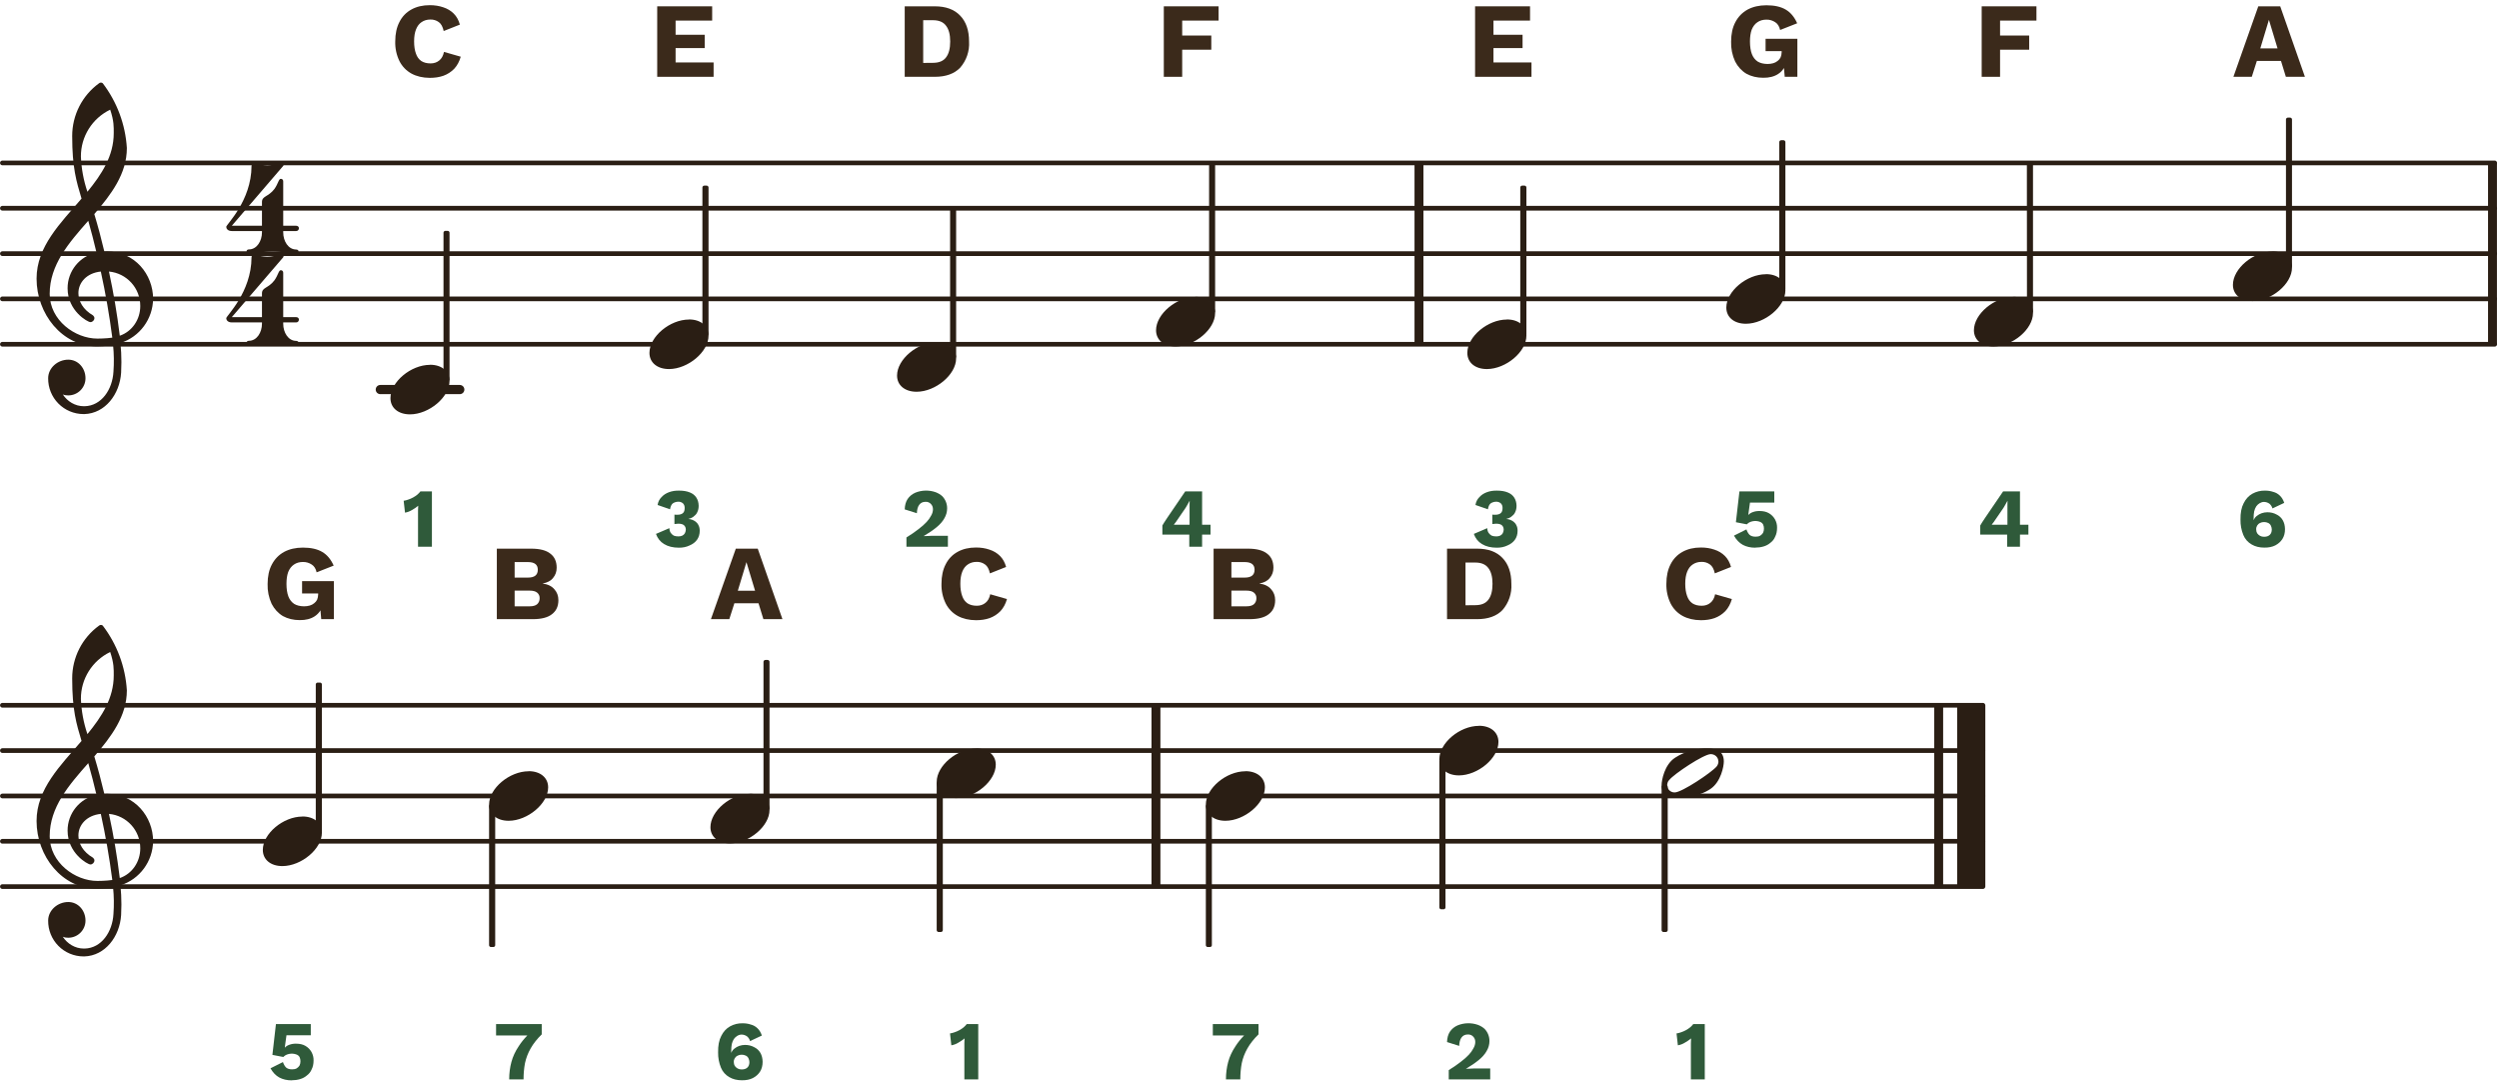
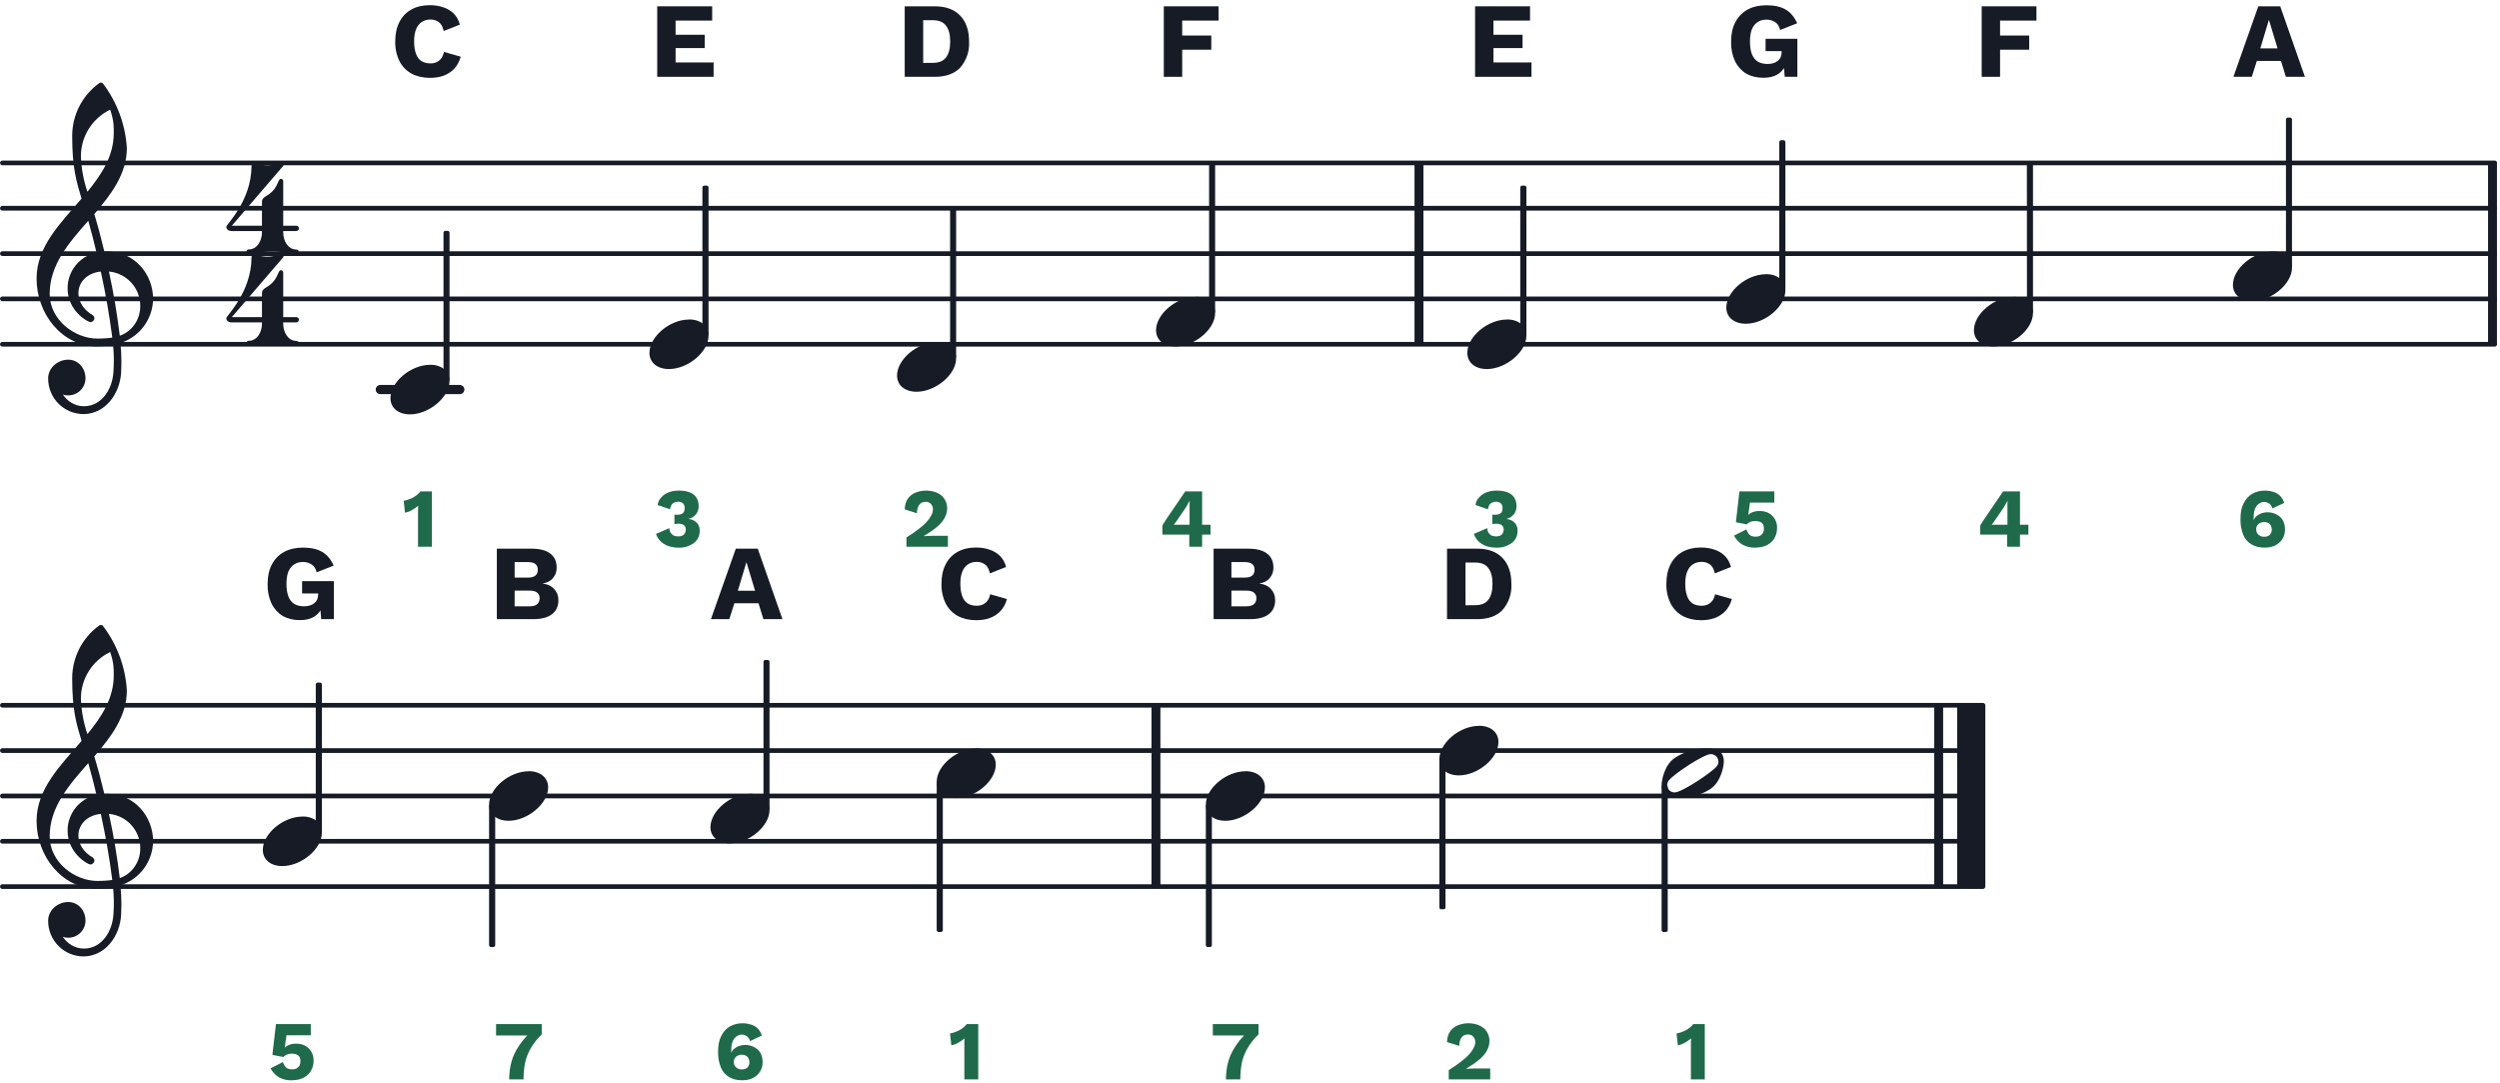
<svg xmlns="http://www.w3.org/2000/svg" xmlns:xlink="http://www.w3.org/1999/xlink" width="261" height="113" viewBox="0 0 261 113">
  <defs>
    <path id="a" d="M3-5.86q.45 0 .84.13.4.1.7.39.3.28.46.76L3.77-4a1 1 0 0 0-.3-.48 1 1 0 0 0-.58-.2q-.23 0-.45.13-.21.12-.36.33-.15.23-.22.53-.06.32-.06.72v.14l.01.05q.1-.27.33-.44.22-.18.5-.28.3-.1.6-.1.53 0 .95.23.42.2.65.59t.24.94q0 .6-.27 1.03-.27.42-.75.67-.48.24-1.15.23-.75 0-1.3-.32a2 2 0 0 1-.88-.99 4 4 0 0 1-.3-1.6Q.41-3.88.76-4.54q.33-.67.92-1A2.6 2.6 0 0 1 3-5.86m-.1 3.28q-.24 0-.43.1a.7.7 0 0 0-.4.67q0 .23.1.4.12.17.3.27t.42.1q.39 0 .6-.2t.21-.57a1 1 0 0 0-.1-.4.6.6 0 0 0-.27-.27 1 1 0 0 0-.44-.1m0 0" />
    <path id="d" d="M3.19 0v-1.27H.38v-.95l.2-.33.31-.47 1.88-2.76h1.76v3.48h.88v1.03h-.88V0ZM1.58-2.3h1.64v-2.1l.01-.39h-.01l-.22.4-.2.34-1.03 1.5-.1.12zm0 0" />
    <path id="f" d="M2.5.1q-.75 0-1.31-.3-.55-.3-.92-.96l1.3-.65q.12.35.32.56.22.2.64.2.29 0 .47-.1a1 1 0 0 0 .3-.29 1 1 0 0 0 .1-.45 1 1 0 0 0-.09-.44.6.6 0 0 0-.3-.26 1.4 1.4 0 0 0-1.16.06q-.13.08-.24.19L.47-2.56l.37-3.22h3.64v1.17H1.94l-.16 1.16-.01.14q.16-.2.48-.31.33-.12.7-.11.58 0 .97.23a1.7 1.7 0 0 1 .85 1.52q0 .55-.2.93-.15.38-.5.64-.3.26-.71.38T2.5.09m0 0" />
    <path id="h" d="M2.64.1Q1.7.1 1.08-.28.48-.64.23-1.34l1.4-.6q.02.32.15.5a1 1 0 0 0 .31.28q.2.08.49.08.23 0 .4-.08t.27-.25a1 1 0 0 0 .1-.37.6.6 0 0 0-.1-.36.5.5 0 0 0-.25-.2 1.3 1.3 0 0 0-.62-.05l-.22.02v-.99l.12.02h.17q.42 0 .6-.18.18-.15.18-.53 0-.3-.18-.48a.7.7 0 0 0-.5-.17 1 1 0 0 0-.57.18q-.21.18-.28.61L.4-4.36q.08-.49.4-.81.3-.34.78-.52t1.06-.17q.67 0 1.13.19.45.18.68.54t.24.85q0 .37-.13.64-.1.25-.3.4-.17.17-.35.24l-.3.1a1.4 1.4 0 0 1 .75.27 1 1 0 0 1 .31.38q.13.24.13.58 0 .55-.28.94t-.79.6Q3.25.1 2.64.1m0 0" />
    <path id="j" d="M1.67 0v-3.78l.02-.5q-.3.25-.66.45a2 2 0 0 1-.72.27L.17-4.8q.22-.03.47-.12a3 3 0 0 0 .97-.53q.2-.18.31-.33h1.2V0Zm0 0" />
    <path id="o" d="M.53 0v-.97q.73-.45 1.25-.86.53-.4.86-.76a3 3 0 0 0 .48-.68q.18-.32.18-.64t-.2-.54a.7.7 0 0 0-.58-.24q-.43 0-.66.32-.22.3-.24.87L.35-3.9q.02-.65.3-1.08.3-.44.8-.66a3 3 0 0 1 2.14-.05q.41.16.69.42A1.8 1.8 0 0 1 4.78-4q0 .55-.3 1.05-.27.48-.82.93t-1.32.9v.01l.35-.01.42-.02h1.75V0Zm0 0" />
    <path id="q" d="M.28-5.78h4.77v1.08Q4.33-4 3.9-3.25t-.6 1.56q-.15.8-.15 1.69h-1.5q0-.95.23-1.81t.77-1.66q.37-.58.9-1.12H.28Zm0 0" />
    <path id="b" d="M6.53-5.87h-3.8v1.56h3.04v1.48H2.73V0H.81v-7.36h5.72Zm0 0" />
    <path id="e" d="M7.52 0H5.53l-.51-1.66H2.5L1.97 0H.05l2.6-7.36h2.29ZM2.86-2.97h1.8l-.9-2.98Zm0 0" />
    <path id="g" d="M3.86.1Q2.87.1 2.1-.32 1.35-.77.92-1.6A4.6 4.6 0 0 1 .5-3.67q0-1.2.44-2.03.45-.86 1.28-1.32.84-.45 1.97-.45 1.25 0 2.01.45.76.44 1.2 1.43l-1.78.7q-.13-.57-.51-.81a1.6 1.6 0 0 0-.92-.27q-.55 0-.94.27-.39.26-.6.78-.18.5-.18 1.23 0 .79.2 1.32.2.51.61.78.4.24 1.02.25.32 0 .6-.08.25-.07.46-.24.2-.15.31-.37.1-.24.11-.55v-.1H4.1v-1.29h3.32V0H6.1l-.08-.92q-.23.38-.6.62-.62.41-1.57.4m0 0" />
    <path id="i" d="M.81 0v-7.36h5.74v1.49H2.73v1.48h3.04V-3H2.73v1.5H6.7V0Zm0 0" />
    <path id="m" d="M7.34-2.1q-.21.75-.68 1.26a3 3 0 0 1-1.13.73Q4.9.11 4.11.11 3 .1 2.19-.34 1.37-.8.94-1.64A4.4 4.4 0 0 1 .5-3.7q0-1.19.44-2.03.43-.85 1.25-1.3.81-.45 1.92-.45.76 0 1.4.22.65.21 1.1.66t.64 1.15l-1.69.67q-.15-.68-.51-.93a1.4 1.4 0 0 0-.88-.27q-.53 0-.92.27-.38.25-.58.76-.2.5-.2 1.25t.19 1.27q.17.51.56.78.39.25.97.25.53 0 .9-.3.38-.3.5-.9Zm0 0" />
    <path id="n" d="M3.94-7.36q1.73 0 2.65.97.93.96.93 2.7a3.8 3.8 0 0 1-.93 2.74Q5.67 0 3.94 0H.8v-7.36Zm-.19 5.9q.94 0 1.36-.56.44-.56.44-1.67 0-1.09-.44-1.65-.42-.57-1.36-.57H2.73v4.46Zm0 0" />
    <path id="r" d="M.81 0v-7.36H4.4q1.35 0 2 .52.66.5.66 1.47 0 .62-.38 1.07-.35.45-1.1.58.83.11 1.24.6.42.46.42 1.14 0 .95-.67 1.46-.65.52-2 .52Zm1.86-1.34h1.56q.54 0 .79-.22a.8.8 0 0 0 .26-.61.7.7 0 0 0-.26-.6q-.25-.21-.79-.21H2.67Zm0-3h1.4q1.02 0 1.02-.82 0-.8-1.03-.8H2.67Zm0 0" />
    <path id="c" d="M4.13-2.58C2.13-2.58 0-.8 0 .9c0 1 .8 1.69 2.05 1.69C4.03 2.58 6.17.8 6.17-.9c0-1-.8-1.69-2.04-1.69m0 0" />
    <path id="l" d="m5.03 12.02.02-.82h-.08c-.92 0-1.72-.5-2.2-1.23q.27.11.57.1c.99 0 1.8-.8 1.8-1.79 0-1.05-.76-1.94-1.8-1.94-1.1 0-2.1.85-2.1 1.94a3.7 3.7 0 0 0 3.68 3.74Zm3.69-8.18a73 73 0 0 0-1.13-6.7 3.6 3.6 0 0 1 3.27 3.6c0 1.4-.84 2.65-2.14 3.1M1.4-.53c0-3.03 2-5.33 4.03-7.63q.47 1.66.86 3.32a3.8 3.8 0 0 0-3.02 3.73c0 2.36 2.1 3.53 2.38 3.53.23 0 .42-.2.42-.42q0-.15-.14-.28C4.87 1.1 4.4.23 4.4-.61c0-1.1.86-2.1 2.34-2.25a81 81 0 0 1 1.2 6.9c-.67.1-1.53.1-1.56.1-2.33 0-4.98-1.92-4.98-4.67m3.32-9.94C2.52-7.9.03-5.47.03-2.12c0 3.67 2.66 7.07 6.31 7.07.85 0 1.58-.12 1.68-.14a16 16 0 0 1 .04 2.78c-.1 1.86-1.25 3.57-3.01 3.61l-.02.82c2.16-.07 3.69-2.07 3.83-4.32q.03-.54.03-1.1 0-.99-.1-2A4.9 4.9 0 0 0 12.2-.02c0-2.52-1.9-4.94-4.84-4.94l-.25.02a66 66 0 0 0-1.05-3.92c1.77-2.07 3.4-4.2 3.4-6.9a12.4 12.4 0 0 0-2.52-6.76.3.3 0 0 0-.38 0 6.8 6.8 0 0 0-2.81 5.51c0 3.33.44 4.74.98 6.55m3.36-6.86c0 2.38-1.25 4.3-2.75 6.13a13 13 0 0 1-.68-3.68 5.4 5.4 0 0 1 3.06-4.89c.4 1.2.37 1.8.37 2.44m0 0" />
    <path id="p" d="M5.94-1.23c0 .18-.08.39-.2.53C5.21-.08 2.12 2 1.37 2a.77.77 0 0 1-.79-.77C.6 1.05.64.84.8.7 1.28.08 4.4-2 5.13-2c.44 0 .8.33.8.77m-.99-1.35a6 6 0 0 0-3.54.96C.3-.9 0 .73 0 1.23c0 1.08.8 1.35 1.58 1.35 1.89 0 3.06-.63 3.53-.95C6.2.89 6.5-.73 6.5-1.23c0-1.08-.78-1.35-1.56-1.35m0 0" />
    <path id="k" d="M3.7-2.22c0 .9-.53 1.78-1.37 1.78-.16 0-.24.1-.24.2 0 .13.08.24.24.24.83 0 1.64-.25 2.48-.25.83 0 1.64.25 2.47.25q.24-.02.24-.23 0-.18-.24-.2c-.84 0-1.36-.88-1.36-1.79ZM-.03-2.8c0 .17.14.44.58.44H3.7v.14h2.22v-.14h1.36c.19 0 .28-.16.28-.3 0-.12-.1-.25-.28-.25H5.92v-4.64c0-.17-.12-.26-.25-.26-.23 0-.26.48-.67 1.06-.64.84-1.3.72-1.3 1.36v2.48H.55l5.37-6.25c.11-.14-.06-.37-.33-.3-.42.13-.87.24-1.34.24q-.68-.02-1.34-.23c-.16-.07-.3.1-.3.3C2.6-5.5-.03-3.04-.03-2.8m0 0" />
  </defs>
-   <path fill="none" stroke="#2a1e14" stroke-linecap="round" stroke-miterlimit="10" stroke-width=".96" d="M39.72 40.67h8.3" />
-   <path fill="none" stroke="#2a1e14" stroke-linecap="round" stroke-miterlimit="10" stroke-width=".49" d="M.25 35.94h260.3M.25 31.2h260.3M.25 26.48h260.3M.25 21.74h260.3M.25 17.01h260.3" />
-   <path fill="none" stroke="#2a1e14" stroke-miterlimit="10" stroke-width=".93" d="M148.2 35.94V17.01m112.12 18.93V17.01" />
-   <use xlink:href="#a" x="233.57" y="57.08" fill="#2f5a3a" />
-   <use xlink:href="#b" x="206.16" y="8.02" fill="#3b2a1b" />
-   <use xlink:href="#c" x="206.16" y="33.58" fill="#2a1e14" />
-   <use xlink:href="#d" x="206.44" y="57.08" fill="#2f5a3a" />
-   <path fill="none" stroke="#2a1e14" stroke-linejoin="round" stroke-miterlimit="10" stroke-width=".4" d="M211.9 32.5h.23V17.2h-.24Zm0 0" />
-   <path fill="#2a1e14" d="M211.9 32.5h.23V17.2h-.24Zm0 0" />
-   <use xlink:href="#e" x="233.21" y="8.02" fill="#3b2a1b" />
-   <use xlink:href="#c" x="233.21" y="28.84" fill="#2a1e14" />
-   <path fill="none" stroke="#2a1e14" stroke-linejoin="round" stroke-miterlimit="10" stroke-width=".4" d="M186.03 30.13h.24V14.84h-.24Zm0 0" />
-   <path fill="#2a1e14" d="M186.03 30.13h.24V14.84h-.24Zm0 0" />
-   <use xlink:href="#f" x="180.83" y="57.08" fill="#2f5a3a" />
-   <use xlink:href="#c" x="180.3" y="31.21" fill="#2a1e14" />
-   <use xlink:href="#g" x="180.3" y="8.02" fill="#3b2a1b" />
-   <path fill="none" stroke="#2a1e14" stroke-linejoin="round" stroke-miterlimit="10" stroke-width=".4" d="M238.95 27.76h.23V12.48h-.23Zm0 0" />
-   <path fill="#2a1e14" d="M238.95 27.76h.23V12.48h-.23Zm0 0" />
-   <path fill="none" stroke="#2a1e14" stroke-linejoin="round" stroke-miterlimit="10" stroke-width=".4" d="M158.98 34.86h.24V19.58h-.24Zm0 0" />
-   <path fill="#2a1e14" d="M158.98 34.86h.24V19.58h-.24Zm0 0" />
-   <path fill="none" stroke="#2a1e14" stroke-linejoin="round" stroke-miterlimit="10" stroke-width=".4" d="M73.56 34.86h.24V19.58h-.24Zm0 0" />
-   <path fill="#2a1e14" d="M73.56 34.86h.24V19.58h-.24Zm0 0" />
-   <use xlink:href="#h" x="68.28" y="57.08" fill="#2f5a3a" />
-   <use xlink:href="#c" x="67.83" y="35.94" fill="#2a1e14" />
-   <use xlink:href="#i" x="67.83" y="8.02" fill="#3b2a1b" />
-   <path fill="none" stroke="#2a1e14" stroke-linejoin="round" stroke-miterlimit="10" stroke-width=".4" d="M46.52 39.6h.23V24.3h-.23Zm0 0" />
-   <path fill="#2a1e14" d="M46.52 39.6h.23V24.3h-.23Zm0 0" />
-   <use xlink:href="#j" x="41.99" y="57.08" fill="#2f5a3a" />
-   <use xlink:href="#k" x="23.66" y="26.48" fill="#2a1e14" />
-   <use xlink:href="#k" x="23.66" y="36.02" fill="#2a1e14" />
-   <use xlink:href="#l" x="3.79" y="31.21" fill="#2a1e14" />
-   <use xlink:href="#c" x="40.78" y="40.67" fill="#2a1e14" />
-   <use xlink:href="#m" x="40.78" y="8.02" fill="#3b2a1b" />
-   <use xlink:href="#d" x="121.02" y="57.08" fill="#2f5a3a" />
-   <use xlink:href="#h" x="153.7" y="57.08" fill="#2f5a3a" />
-   <use xlink:href="#c" x="153.25" y="35.94" fill="#2a1e14" />
-   <use xlink:href="#i" x="153.25" y="8.02" fill="#3b2a1b" />
-   <path fill="none" stroke="#2a1e14" stroke-linejoin="round" stroke-miterlimit="10" stroke-width=".4" d="M126.48 32.5h.23V17.2h-.23Zm0 0" />
-   <path fill="#2a1e14" d="M126.48 32.5h.23V17.2h-.23Zm0 0" />
-   <use xlink:href="#c" x="120.74" y="33.58" fill="#2a1e14" />
-   <use xlink:href="#b" x="120.74" y="8.02" fill="#3b2a1b" />
-   <path fill="none" stroke="#2a1e14" stroke-linejoin="round" stroke-miterlimit="10" stroke-width=".4" d="M99.43 37.23h.23V21.94h-.23Zm0 0" />
-   <path fill="#2a1e14" d="M99.43 37.23h.23V21.95h-.23Zm0 0" />
-   <use xlink:href="#n" x="93.69" y="8.02" fill="#3b2a1b" />
-   <use xlink:href="#c" x="93.69" y="38.31" fill="#2a1e14" />
-   <use xlink:href="#o" x="94.14" y="57.08" fill="#2f5a3a" />
-   <path fill="none" stroke="#2a1e14" stroke-linejoin="round" stroke-miterlimit="10" stroke-width="2.94" d="M205.88 92.56V73.63" />
-   <path fill="none" stroke="#2a1e14" stroke-linejoin="round" stroke-miterlimit="10" stroke-width=".93" d="M202.48 92.56V73.63m-81.75 18.93V73.63" />
-   <path fill="none" stroke="#2a1e14" stroke-linecap="round" stroke-linejoin="round" stroke-miterlimit="10" stroke-width=".49" d="M.25 92.56H207.1M.25 87.83H207.1M.25 83.1H207.1M.25 78.36H207.1M.25 73.63H207.1" />
-   <use xlink:href="#c" x="125.94" y="83.1" fill="#2a1e14" />
-   <use xlink:href="#m" x="173.54" y="64.64" fill="#3b2a1b" />
-   <use xlink:href="#p" x="173.54" y="80.73" fill="#2a1e14" />
-   <path fill="none" stroke="#2a1e14" stroke-linecap="round" stroke-linejoin="round" stroke-miterlimit="10" stroke-width=".4" d="M150.53 94.73h.24V79.45h-.24Zm0 0" />
-   <path fill="#2a1e14" d="M150.53 94.73h.24V79.45h-.24Zm0 0" />
-   <use xlink:href="#o" x="150.78" y="112.69" fill="#2f5a3a" />
-   <use xlink:href="#c" x="150.33" y="78.36" fill="#2a1e14" />
-   <use xlink:href="#n" x="150.33" y="64.64" fill="#3b2a1b" />
-   <path fill="none" stroke="#2a1e14" stroke-linecap="round" stroke-linejoin="round" stroke-miterlimit="10" stroke-width=".4" d="M126.14 98.67h.23v-14.5h-.23Zm0 0" />
-   <path fill="#2a1e14" d="M126.14 98.67h.23v-14.5h-.23Zm0 0" />
-   <use xlink:href="#q" x="126.39" y="112.69" fill="#2f5a3a" />
-   <use xlink:href="#j" x="174.93" y="112.69" fill="#2f5a3a" />
-   <path fill="none" stroke="#2a1e14" stroke-linecap="round" stroke-linejoin="round" stroke-miterlimit="10" stroke-width=".4" d="M173.74 97.1h.24V82.15h-.24Zm0 0" />
-   <path fill="#2a1e14" d="M173.74 97.1h.24V82.15h-.24Zm0 0" />
-   <use xlink:href="#g" x="27.45" y="64.64" fill="#3b2a1b" />
-   <use xlink:href="#c" x="51.08" y="83.1" fill="#2a1e14" />
-   <use xlink:href="#r" x="51.08" y="64.64" fill="#3b2a1b" />
-   <use xlink:href="#r" x="125.94" y="64.64" fill="#3b2a1b" />
-   <path fill="none" stroke="#2a1e14" stroke-linecap="round" stroke-linejoin="round" stroke-miterlimit="10" stroke-width=".4" d="M33.18 86.75h.24V71.46h-.24Zm0 0" />
-   <path fill="#2a1e14" d="M33.18 86.75h.24V71.46h-.24Zm0 0" />
-   <use xlink:href="#f" x="27.98" y="112.69" fill="#2f5a3a" />
-   <use xlink:href="#c" x="27.45" y="87.83" fill="#2a1e14" />
-   <use xlink:href="#q" x="51.53" y="112.69" fill="#2f5a3a" />
-   <use xlink:href="#l" x="3.79" y="87.83" fill="#2a1e14" />
-   <path fill="none" stroke="#2a1e14" stroke-linecap="round" stroke-linejoin="round" stroke-miterlimit="10" stroke-width=".4" d="M98.03 97.1h.24V81.8h-.24Zm0 0" />
-   <path fill="#2a1e14" d="M98.03 97.1h.24V81.8h-.24Zm0 0" />
-   <use xlink:href="#j" x="99.05" y="112.69" fill="#2f5a3a" />
-   <use xlink:href="#c" x="97.83" y="80.73" fill="#2a1e14" />
-   <use xlink:href="#m" x="97.83" y="64.64" fill="#3b2a1b" />
-   <path fill="none" stroke="#2a1e14" stroke-linecap="round" stroke-linejoin="round" stroke-miterlimit="10" stroke-width=".4" d="M79.94 84.38h.23V69.1h-.23Zm0 0" />
-   <path fill="#2a1e14" d="M79.93 84.38h.24V69.1h-.24Zm0 0" />
-   <use xlink:href="#a" x="74.57" y="112.69" fill="#2f5a3a" />
-   <use xlink:href="#c" x="74.2" y="85.46" fill="#2a1e14" />
-   <use xlink:href="#e" x="74.2" y="64.64" fill="#3b2a1b" />
-   <path fill="none" stroke="#2a1e14" stroke-linecap="round" stroke-linejoin="round" stroke-miterlimit="10" stroke-width=".4" d="M51.28 98.67h.24v-14.5h-.24Zm0 0" />
-   <path fill="#2a1e14" d="M51.28 98.67h.24v-14.5h-.24Zm0 0" />
+   <path fill="none" stroke="#161b26" stroke-linecap="round" stroke-miterlimit="10" stroke-width=".96" d="M39.72 40.67h8.3" />
+   <path fill="none" stroke="#161b26" stroke-linecap="round" stroke-miterlimit="10" stroke-width=".49" d="M.25 35.94h260.3M.25 31.2h260.3M.25 26.48h260.3M.25 21.74h260.3M.25 17.01h260.3" />
+   <path fill="none" stroke="#161b26" stroke-miterlimit="10" stroke-width=".93" d="M148.2 35.94V17.01m112.12 18.93V17.01" />
+   <use xlink:href="#a" x="233.57" y="57.08" fill="#1f6a4a" />
+   <use xlink:href="#b" x="206.16" y="8.02" fill="#161b26" />
+   <use xlink:href="#c" x="206.16" y="33.58" fill="#161b26" />
+   <use xlink:href="#d" x="206.44" y="57.08" fill="#1f6a4a" />
+   <path fill="none" stroke="#161b26" stroke-linejoin="round" stroke-miterlimit="10" stroke-width=".4" d="M211.9 32.5h.23V17.2h-.24Zm0 0" />
+   <path fill="#161b26" d="M211.9 32.5h.23V17.2h-.24Zm0 0" />
+   <use xlink:href="#e" x="233.21" y="8.02" fill="#161b26" />
+   <use xlink:href="#c" x="233.21" y="28.84" fill="#161b26" />
+   <path fill="none" stroke="#161b26" stroke-linejoin="round" stroke-miterlimit="10" stroke-width=".4" d="M186.03 30.13h.24V14.84h-.24Zm0 0" />
+   <path fill="#161b26" d="M186.03 30.13h.24V14.84h-.24Zm0 0" />
+   <use xlink:href="#f" x="180.83" y="57.08" fill="#1f6a4a" />
+   <use xlink:href="#c" x="180.3" y="31.21" fill="#161b26" />
+   <use xlink:href="#g" x="180.3" y="8.02" fill="#161b26" />
+   <path fill="none" stroke="#161b26" stroke-linejoin="round" stroke-miterlimit="10" stroke-width=".4" d="M238.95 27.76h.23V12.48h-.23Zm0 0" />
+   <path fill="#161b26" d="M238.95 27.76h.23V12.48h-.23Zm0 0" />
+   <path fill="none" stroke="#161b26" stroke-linejoin="round" stroke-miterlimit="10" stroke-width=".4" d="M158.98 34.86h.24V19.58h-.24Zm0 0" />
+   <path fill="#161b26" d="M158.98 34.86h.24V19.58h-.24Zm0 0" />
+   <path fill="none" stroke="#161b26" stroke-linejoin="round" stroke-miterlimit="10" stroke-width=".4" d="M73.56 34.86h.24V19.58h-.24Zm0 0" />
+   <path fill="#161b26" d="M73.56 34.86h.24V19.58h-.24Zm0 0" />
+   <use xlink:href="#h" x="68.28" y="57.08" fill="#1f6a4a" />
+   <use xlink:href="#c" x="67.83" y="35.94" fill="#161b26" />
+   <use xlink:href="#i" x="67.83" y="8.02" fill="#161b26" />
+   <path fill="none" stroke="#161b26" stroke-linejoin="round" stroke-miterlimit="10" stroke-width=".4" d="M46.52 39.6h.23V24.3h-.23Zm0 0" />
+   <path fill="#161b26" d="M46.52 39.6h.23V24.3h-.23Zm0 0" />
+   <use xlink:href="#j" x="41.99" y="57.08" fill="#1f6a4a" />
+   <use xlink:href="#k" x="23.66" y="26.48" fill="#161b26" />
+   <use xlink:href="#k" x="23.66" y="36.02" fill="#161b26" />
+   <use xlink:href="#l" x="3.79" y="31.21" fill="#161b26" />
+   <use xlink:href="#c" x="40.78" y="40.67" fill="#161b26" />
+   <use xlink:href="#m" x="40.78" y="8.02" fill="#161b26" />
+   <use xlink:href="#d" x="121.02" y="57.08" fill="#1f6a4a" />
+   <use xlink:href="#h" x="153.7" y="57.08" fill="#1f6a4a" />
+   <use xlink:href="#c" x="153.25" y="35.94" fill="#161b26" />
+   <use xlink:href="#i" x="153.25" y="8.02" fill="#161b26" />
+   <path fill="none" stroke="#161b26" stroke-linejoin="round" stroke-miterlimit="10" stroke-width=".4" d="M126.48 32.5h.23V17.2h-.23Zm0 0" />
+   <path fill="#161b26" d="M126.48 32.5h.23V17.2h-.23Zm0 0" />
+   <use xlink:href="#c" x="120.74" y="33.58" fill="#161b26" />
+   <use xlink:href="#b" x="120.74" y="8.02" fill="#161b26" />
+   <path fill="none" stroke="#161b26" stroke-linejoin="round" stroke-miterlimit="10" stroke-width=".4" d="M99.43 37.23h.23V21.94h-.23Zm0 0" />
+   <path fill="#161b26" d="M99.43 37.23h.23V21.95h-.23Zm0 0" />
+   <use xlink:href="#n" x="93.69" y="8.02" fill="#161b26" />
+   <use xlink:href="#c" x="93.69" y="38.31" fill="#161b26" />
+   <use xlink:href="#o" x="94.14" y="57.08" fill="#1f6a4a" />
+   <path fill="none" stroke="#161b26" stroke-linejoin="round" stroke-miterlimit="10" stroke-width="2.94" d="M205.88 92.56V73.63" />
+   <path fill="none" stroke="#161b26" stroke-linejoin="round" stroke-miterlimit="10" stroke-width=".93" d="M202.48 92.56V73.63m-81.75 18.93V73.63" />
+   <path fill="none" stroke="#161b26" stroke-linecap="round" stroke-linejoin="round" stroke-miterlimit="10" stroke-width=".49" d="M.25 92.56H207.1M.25 87.83H207.1M.25 83.1H207.1M.25 78.36H207.1M.25 73.63H207.1" />
+   <use xlink:href="#c" x="125.94" y="83.1" fill="#161b26" />
+   <use xlink:href="#m" x="173.54" y="64.64" fill="#161b26" />
+   <use xlink:href="#p" x="173.54" y="80.73" fill="#161b26" />
+   <path fill="none" stroke="#161b26" stroke-linecap="round" stroke-linejoin="round" stroke-miterlimit="10" stroke-width=".4" d="M150.53 94.73h.24V79.45h-.24Zm0 0" />
+   <path fill="#161b26" d="M150.53 94.73h.24V79.45h-.24Zm0 0" />
+   <use xlink:href="#o" x="150.78" y="112.69" fill="#1f6a4a" />
+   <use xlink:href="#c" x="150.33" y="78.36" fill="#161b26" />
+   <use xlink:href="#n" x="150.33" y="64.64" fill="#161b26" />
+   <path fill="none" stroke="#161b26" stroke-linecap="round" stroke-linejoin="round" stroke-miterlimit="10" stroke-width=".4" d="M126.14 98.67h.23v-14.5h-.23Zm0 0" />
+   <path fill="#161b26" d="M126.14 98.67h.23v-14.5h-.23Zm0 0" />
+   <use xlink:href="#q" x="126.39" y="112.69" fill="#1f6a4a" />
+   <use xlink:href="#j" x="174.93" y="112.69" fill="#1f6a4a" />
+   <path fill="none" stroke="#161b26" stroke-linecap="round" stroke-linejoin="round" stroke-miterlimit="10" stroke-width=".4" d="M173.74 97.1h.24V82.15h-.24Zm0 0" />
+   <path fill="#161b26" d="M173.74 97.1h.24V82.15h-.24Zm0 0" />
+   <use xlink:href="#g" x="27.45" y="64.64" fill="#161b26" />
+   <use xlink:href="#c" x="51.08" y="83.1" fill="#161b26" />
+   <use xlink:href="#r" x="51.08" y="64.64" fill="#161b26" />
+   <use xlink:href="#r" x="125.94" y="64.64" fill="#161b26" />
+   <path fill="none" stroke="#161b26" stroke-linecap="round" stroke-linejoin="round" stroke-miterlimit="10" stroke-width=".4" d="M33.18 86.75h.24V71.46h-.24Zm0 0" />
+   <path fill="#161b26" d="M33.18 86.75h.24V71.46h-.24Zm0 0" />
+   <use xlink:href="#f" x="27.98" y="112.69" fill="#1f6a4a" />
+   <use xlink:href="#c" x="27.45" y="87.83" fill="#161b26" />
+   <use xlink:href="#q" x="51.53" y="112.69" fill="#1f6a4a" />
+   <use xlink:href="#l" x="3.79" y="87.83" fill="#161b26" />
+   <path fill="none" stroke="#161b26" stroke-linecap="round" stroke-linejoin="round" stroke-miterlimit="10" stroke-width=".4" d="M98.03 97.1h.24V81.8h-.24Zm0 0" />
+   <path fill="#161b26" d="M98.03 97.1h.24V81.8h-.24Zm0 0" />
+   <use xlink:href="#j" x="99.05" y="112.69" fill="#1f6a4a" />
+   <use xlink:href="#c" x="97.83" y="80.73" fill="#161b26" />
+   <use xlink:href="#m" x="97.83" y="64.64" fill="#161b26" />
+   <path fill="none" stroke="#161b26" stroke-linecap="round" stroke-linejoin="round" stroke-miterlimit="10" stroke-width=".4" d="M79.94 84.38h.23V69.1h-.23Zm0 0" />
+   <path fill="#161b26" d="M79.93 84.38h.24V69.1h-.24Zm0 0" />
+   <use xlink:href="#a" x="74.57" y="112.69" fill="#1f6a4a" />
+   <use xlink:href="#c" x="74.2" y="85.46" fill="#161b26" />
+   <use xlink:href="#e" x="74.2" y="64.64" fill="#161b26" />
+   <path fill="none" stroke="#161b26" stroke-linecap="round" stroke-linejoin="round" stroke-miterlimit="10" stroke-width=".4" d="M51.28 98.67h.24v-14.5h-.24Zm0 0" />
+   <path fill="#161b26" d="M51.28 98.67h.24v-14.5h-.24Zm0 0" />
</svg>
